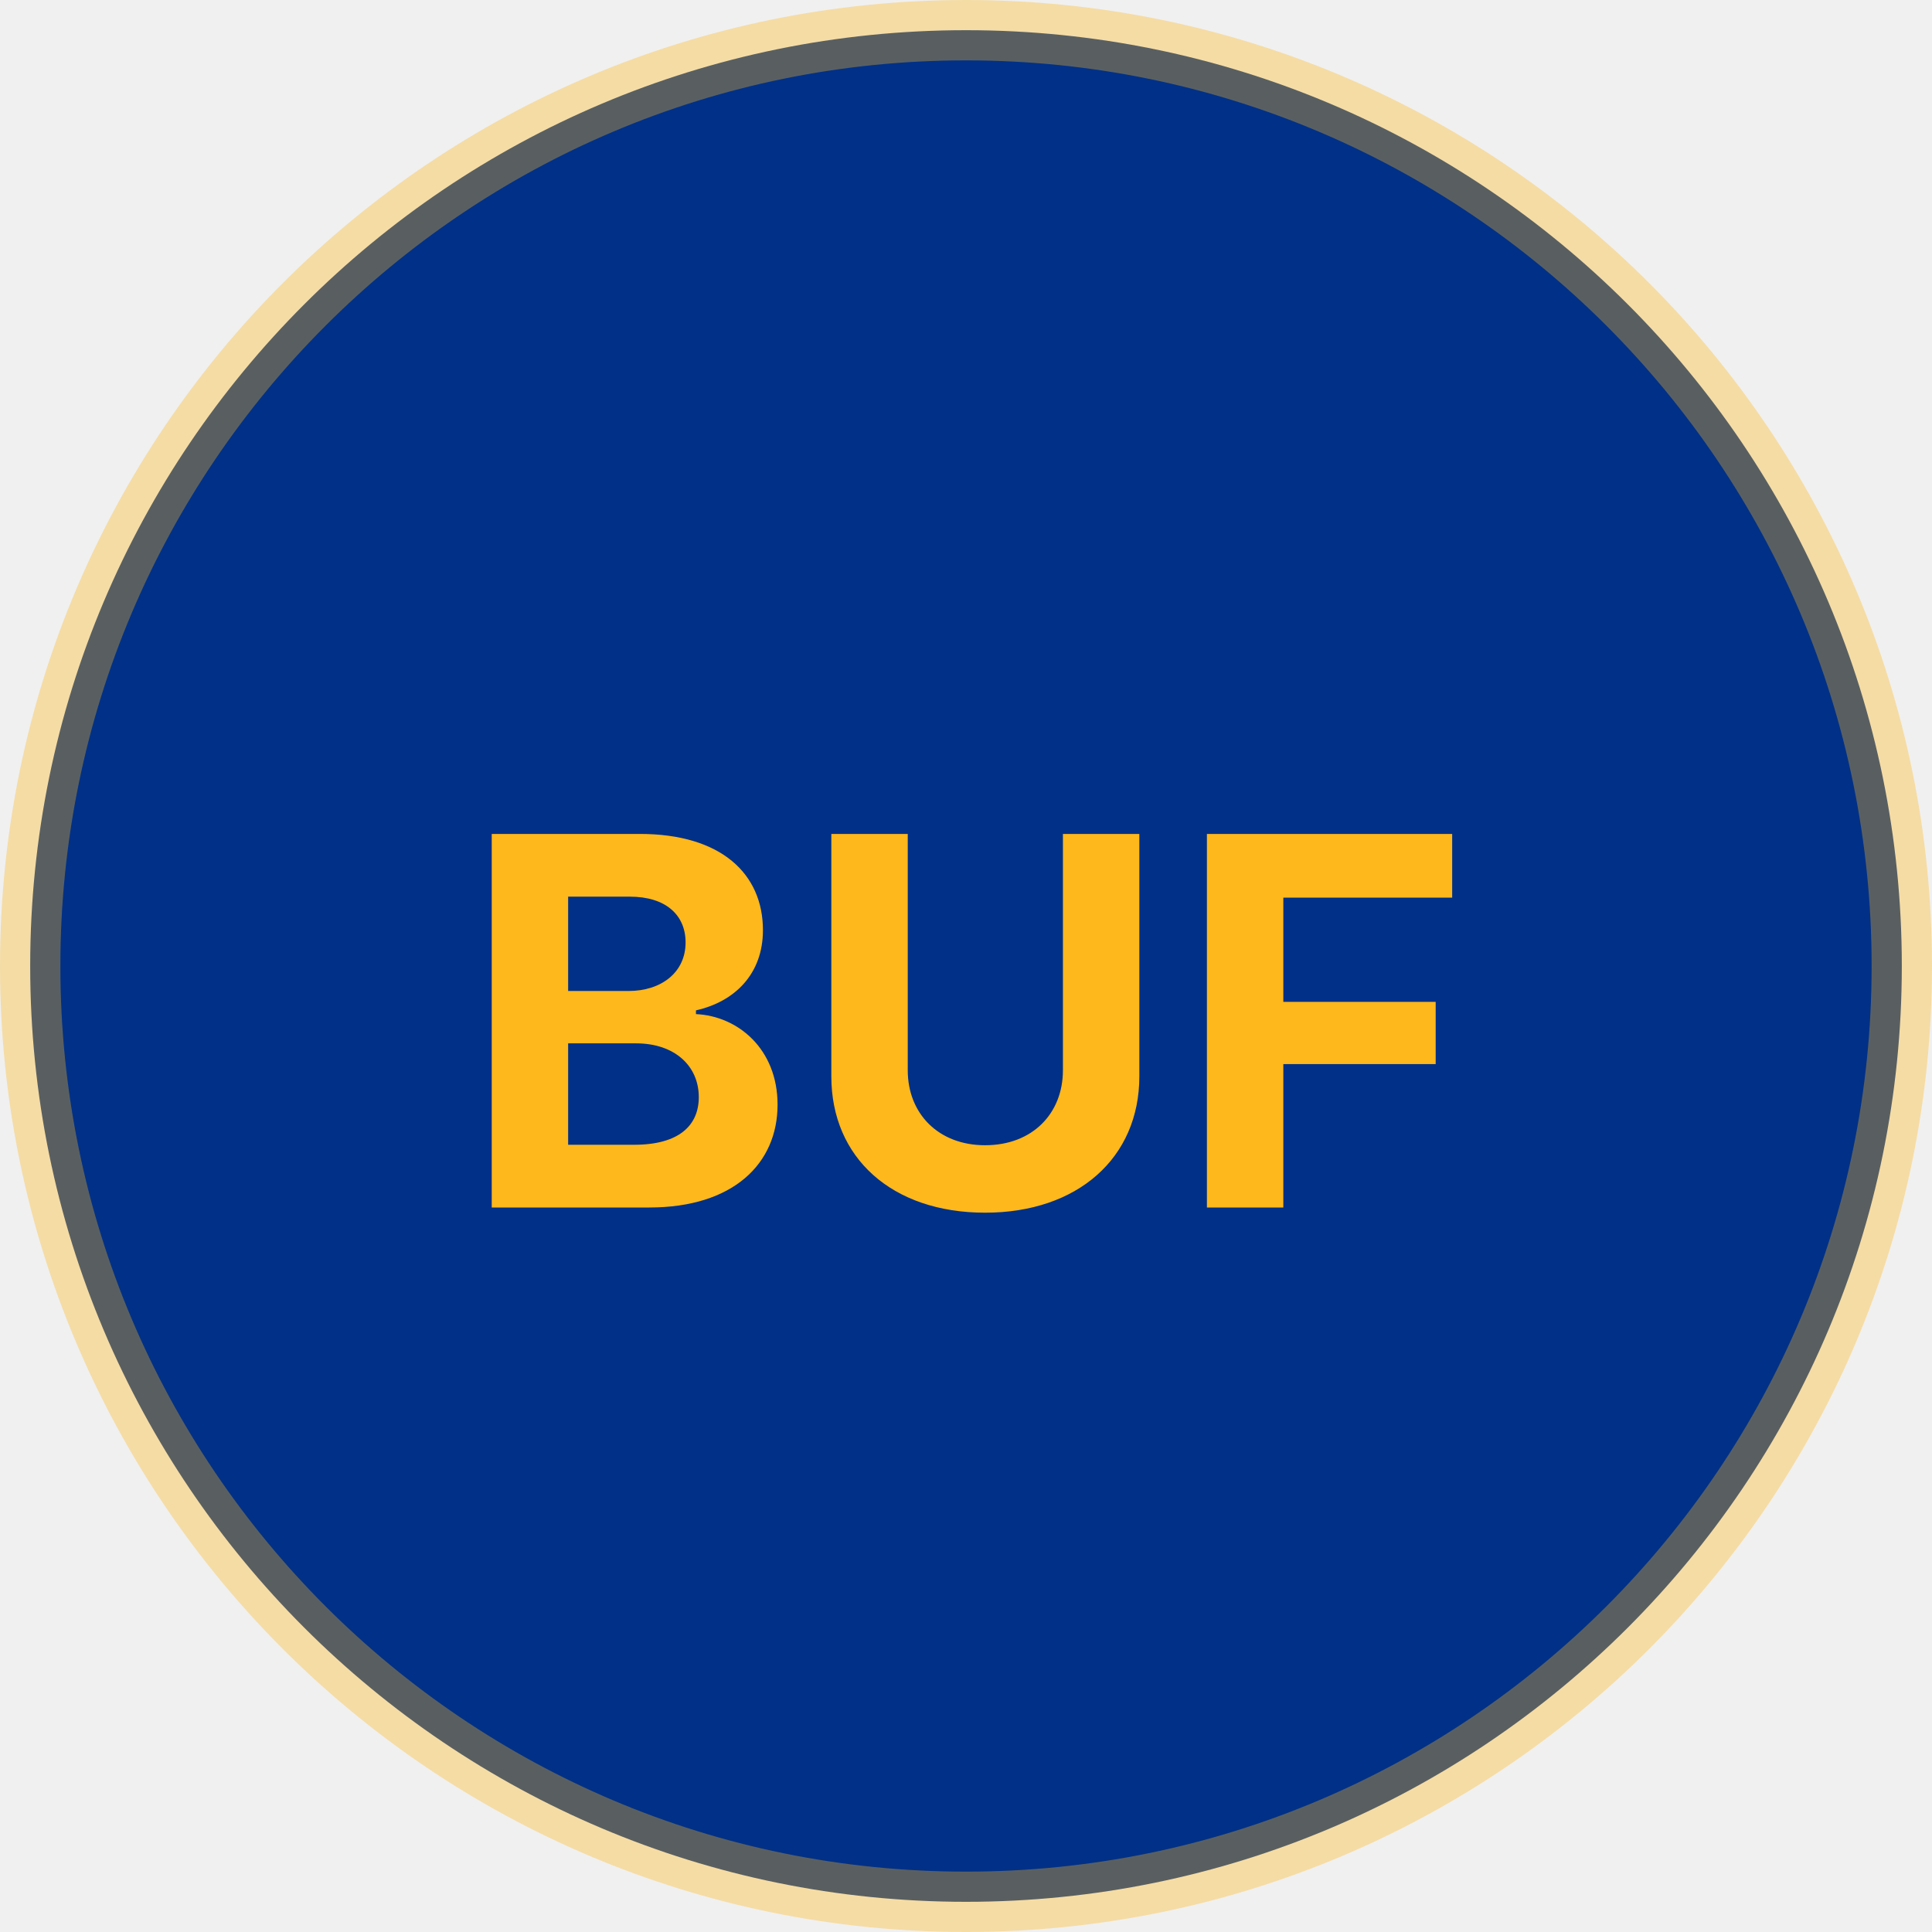
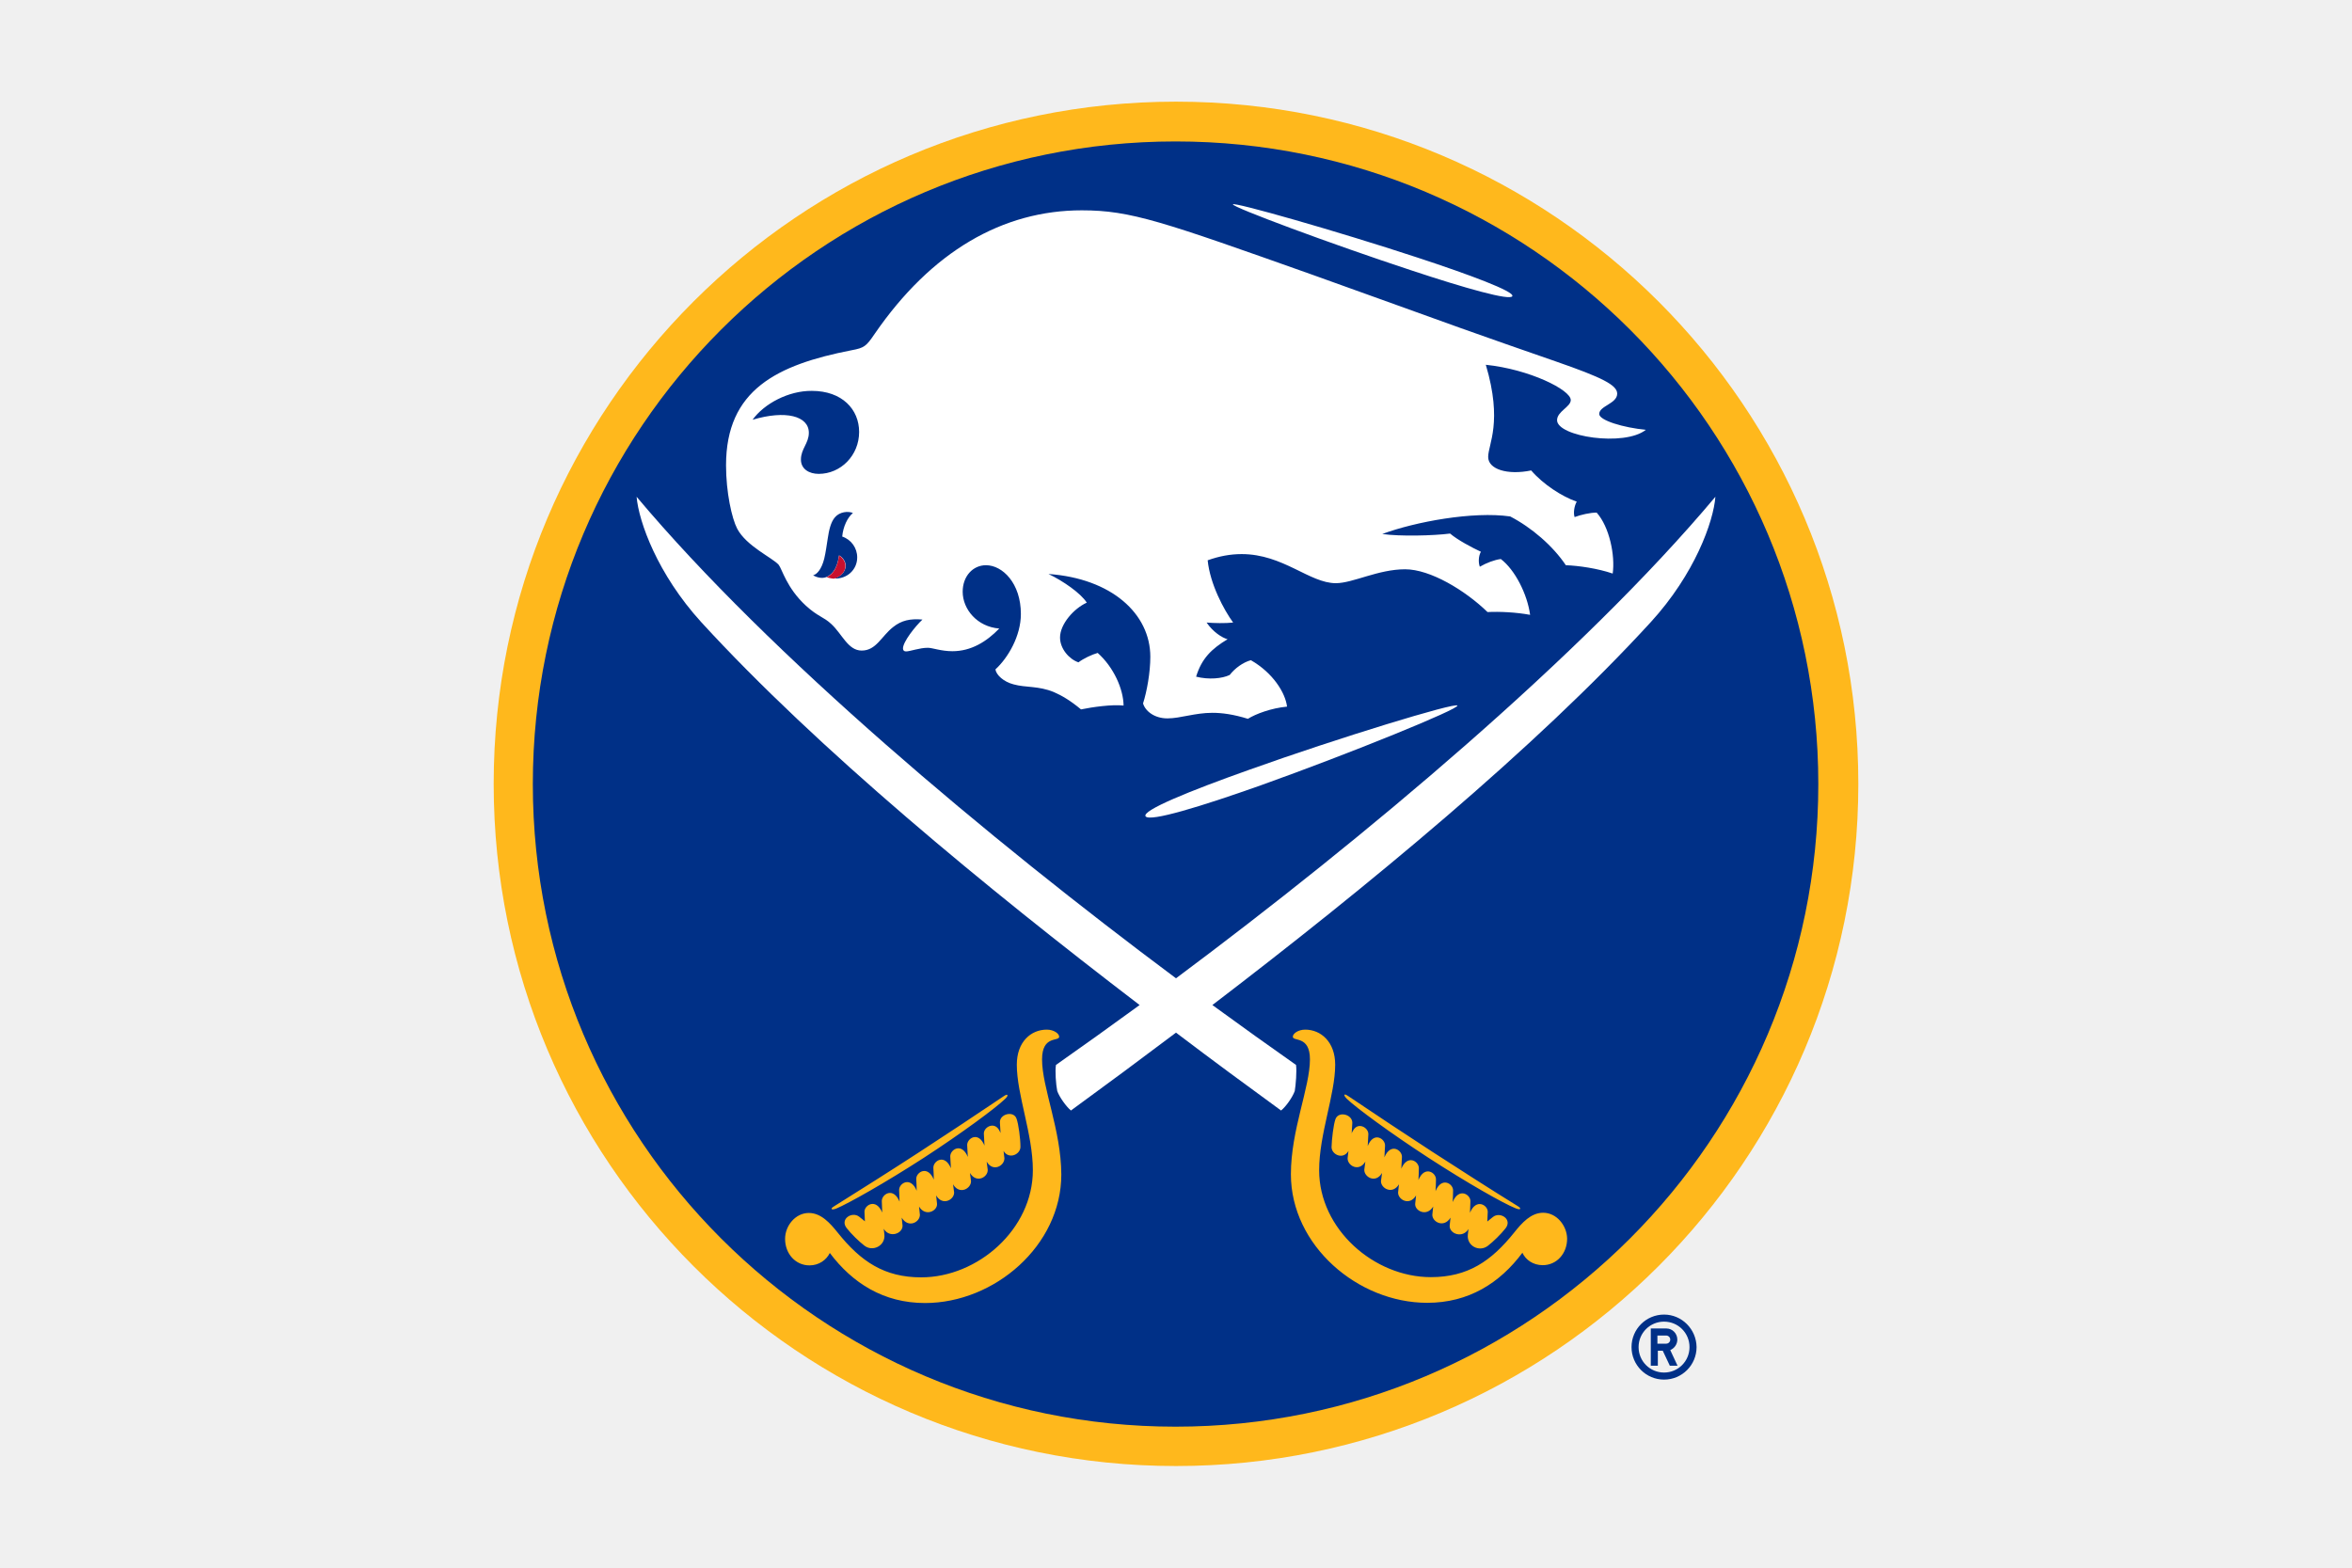
- <svg xmlns="http://www.w3.org/2000/svg" viewBox="0 0 64 64" role="img" aria-label="Buffalo Sabres">
-   <circle cx="32" cy="32" r="31" fill="#003087" />
-   <circle cx="32" cy="32" r="31" fill="none" stroke="rgba(255,184,28,0.35)" stroke-width="2" />
-   <text x="32" y="40" text-anchor="middle" font-family="system-ui,-apple-system,sans-serif" font-size="17" font-weight="700" fill="#FFB81C">BUF</text>
+ <svg xmlns="http://www.w3.org/2000/svg" viewBox="0 0 960 640">
+   <path fill="#ffb81c" d="M480 598.5c-153.791 0-278.5-124.709-278.5-278.5S326.209 41.5 480 41.5 758.5 166.209 758.5 320 633.791 598.5 480 598.5" />
+   <path fill="#003087" d="M479.825 582.43c-144.883 0-262.344-117.461-262.344-262.344S334.942 57.742 479.825 57.742s262.344 117.461 262.344 262.344S624.708 582.43 479.825 582.43" />
+   <path fill="#fff" d="M578.335 105.076c21.833 7.162 39.736 13.886 38.95 15.807-.786 2.009-19.3-3.231-41.133-10.479-32.924-10.829-73.446-25.938-72.922-26.986.35-1.048 42.182 10.83 75.105 21.658m16.506 182.96c.961 1.31-43.578 19.475-80.257 32.574-24.366 8.646-45.238 15.021-46.985 12.663-1.746-2.357 17.991-10.392 42.356-19.038 36.592-13.1 83.925-27.509 84.886-26.199m-293.957-72.223c-2.184-4.192-4.542-14.847-4.542-25.85 0-30.828 20.785-41.046 51.264-46.985 5.152-.96 5.938-1.572 9.432-6.724 23.142-33.623 52.224-50.39 84.536-50.39 19.999 0 33.012 4.628 94.056 26.286 16.506 5.851 36.243 13.1 60.696 21.833 11.702 4.192 24.54 8.646 38.6 13.536 19.126 6.638 25.152 9.694 25.152 13.188 0 4.104-7.336 4.977-7.336 8.296 0 2.62 9.868 5.589 19.038 6.463-8.733 6.986-36.242 2.794-36.242-3.93 0-3.581 5.589-5.415 5.589-8.21 0-4.191-16.942-12.575-34.671-14.409 6.987 23.492.961 32.4.961 37.64 0 4.978 7.772 7.51 17.553 5.502 4.891 5.676 12.576 10.654 18.602 12.75-.96 1.572-1.485 4.541-.873 6.288 2.532-.961 6.375-1.834 8.995-1.834 5.24 5.851 7.598 17.553 6.55 24.889-6.113-2.096-13.973-3.231-19.126-3.406-5.327-7.947-13.973-15.37-22.706-19.911-15.196-2.184-38.775 2.183-52.224 7.161 7.074 1.048 20.96.699 27.684-.175 3.056 2.62 8.995 5.764 12.576 7.423-1.048 1.834-1.048 4.542-.437 6.114 2.707-1.572 5.938-2.795 8.558-3.144 5.764 4.366 10.83 14.322 11.965 22.793-5.589-1.048-12.576-1.397-17.379-1.135-9.17-8.908-23.405-17.466-33.623-17.466-11.09 0-21.309 5.676-28.295 5.676-10.742 0-21.484-11.877-38.426-11.877-4.716 0-9.257.873-13.886 2.533.961 9.694 6.638 20.261 10.393 25.413-3.057.35-7.86.262-10.829 0 2.62 3.843 6.288 6.201 8.558 6.812-6.55 3.93-10.567 7.86-12.838 15.283 5.153 1.31 10.655.786 13.712-.699 2.095-2.707 5.414-5.152 8.645-6.025 8.995 5.152 14.061 13.274 14.76 18.95-6.463.612-12.75 2.97-15.982 4.978-5.939-1.834-10.567-2.445-14.497-2.445-7.162 0-13.013 2.271-18.34 2.271-5.415 0-9.082-3.057-9.956-6.114 1.572-4.89 2.97-12.663 2.97-19.038 0-17.553-15.807-31.963-41.57-33.797 6.026 2.882 13.187 7.86 15.632 11.702-5.24 2.358-10.916 8.734-10.916 14.235 0 4.542 3.668 8.821 7.51 10.131 2.096-1.572 5.415-3.144 7.86-3.843 6.55 5.851 10.48 14.759 10.567 21.484-4.716-.524-12.75.611-17.379 1.572-4.279-3.581-7.86-5.677-11.09-7.074-6.376-2.62-11.44-1.747-16.419-3.144-4.105-1.048-7.074-3.843-7.423-6.113 5.152-4.716 10.392-13.624 10.392-22.619 0-12.576-7.51-19.912-14.235-19.912-5.327 0-9.519 4.454-9.519 10.829 0 7.162 5.938 14.323 14.934 15.021-5.24 5.415-11.528 9.258-19.126 9.258-4.629 0-8.122-1.398-10.043-1.398-3.406 0-7.249 1.485-8.908 1.485-.786 0-1.223-.437-1.223-1.223 0-2.707 4.978-8.995 7.948-11.789-5.066-.437-8.559.349-11.965 3.056-4.803 3.755-6.899 9.607-12.838 9.607-5.589 0-7.947-6.725-12.4-10.83-3.145-2.969-5.415-2.969-10.393-7.51-7.86-7.249-9.694-14.934-11.09-16.68-2.534-2.882-13.188-7.598-16.943-14.759m48.992 11.789a8.95 8.95 0 0 0-6.113-8.558c.35-4.017 2.184-7.86 4.367-9.607-1.921-.873-5.415-.524-7.336 1.747-1.747 2.009-2.445 5.327-2.969 8.821-.437 2.707-.786 5.501-1.398 8.034-1.048 4.279-2.969 6.463-4.541 6.812 1.397.873 3.668 1.485 5.502.699 3.057-1.398 4.541-4.629 5.065-8.821 1.398.699 2.708 2.358 2.708 4.192 0 2.533-2.009 4.454-4.804 5.24 5.328.349 9.519-3.581 9.519-8.559m-42.705-56.241c13.449-4.017 22.969-1.572 22.969 5.327 0 4.279-3.232 6.55-3.232 10.917 0 3.93 3.406 5.851 7.249 5.851 8.995 0 16.505-7.511 16.505-17.117 0-9.17-6.899-16.768-19.3-16.768-9.519-.087-19.475 5.24-24.191 11.79" />
+   <path fill="#ffb81c" d="M629.861 495.099c-4.978 0-8.646 4.105-11.79 8.035-9.432 11.79-19.038 18.252-34.059 18.252-23.143 0-45.587-19.562-45.587-43.665 0-14.672 6.55-30.916 6.55-43.055 0-9.344-5.852-14.322-12.227-14.322-2.969 0-5.065 1.659-5.065 2.882 0 2.096 6.986-.612 6.986 9.257 0 11.528-7.772 28.819-7.772 46.897 0 29.081 27.335 52.486 55.63 52.486 16.942 0 29.605-8.034 38.863-20.436 1.309 2.882 4.366 5.066 8.296 5.066 5.677 0 9.956-4.716 9.956-10.829-.088-5.328-4.279-10.568-9.78-10.568m-80.083-46.46c3.755 3.581 17.553 13.799 33.273 24.016 15.72 10.218 30.653 18.689 35.544 20.611 1.048.436 1.747.524 1.834.262.175-.262.087-.524-1.223-1.31-11.004-6.812-22.968-14.497-34.583-22.008a2583 2583 0 0 1-34.147-22.619c-1.31-.873-1.572-.873-1.746-.611-.088.262.262.873 1.048 1.659m.611 21.222c-.087.436-.087.96-.175 1.484-.087.524-.087.961-.174 1.485-.088 3.057 4.628 5.764 7.248 1.397-.174 1.136-.262 2.184-.436 3.319-.088 2.969 4.628 5.764 7.248 1.31-.175 1.135-.262 2.183-.437 3.318-.087 2.97 4.716 5.677 7.336 1.31-.087 1.136-.262 2.184-.349 3.319-.087 2.969 4.716 5.677 7.336 1.223-.088 1.135-.262 2.183-.35 3.318-.349 2.969 4.716 5.589 7.336 1.223l-.349 3.318c-.087 2.97 4.716 5.59 7.423 1.223l-.349 3.319c-.088 3.318 5.327 5.24 7.685 1.31-.087.873-.175 1.397-.262 2.27-.524 4.629 4.629 7.249 8.122 4.629 2.27-1.747 5.327-4.716 7.248-7.161 2.97-3.756-2.27-6.987-5.152-4.629-.786.611-1.485 1.223-2.271 1.834.087-1.31.087-2.62.175-3.93.087-2.707-4.716-5.764-7.249.349.088-1.571.088-3.143.175-4.715.087-2.708-4.716-5.764-7.249.349.088-1.572.175-3.144.175-4.716.087-2.795-4.716-5.764-7.161.262.087-1.572.175-3.144.175-4.803.087-2.708-4.629-5.851-7.162.262.088-1.572.175-3.144.175-4.803.087-2.795-4.628-5.852-7.16.174.086-1.572.174-3.231.261-4.803.087-2.795-4.629-5.939-7.16.175.086-1.572.173-3.232.261-4.804.087-2.794-4.629-5.938-7.074.175.087-1.572.175-3.231.262-4.803.087-2.707-4.192-5.153-6.2-1.572a5.3 5.3 0 0 0-.612 1.223c.087-1.398.175-2.882.262-4.28.087-3.493-5.677-4.978-6.899-1.484-.786 2.27-1.485 8.034-1.572 11.353 0 3.056 4.716 5.327 6.9 1.572M425.33 432.483c0-9.956 6.987-7.161 6.987-9.257 0-1.223-2.096-2.882-5.065-2.882-6.463 0-12.227 4.978-12.227 14.322 0 12.227 6.55 28.383 6.55 43.055 0 24.103-22.444 43.753-45.587 43.753-15.021 0-24.627-6.463-34.059-18.253-3.144-3.93-6.812-8.034-11.79-8.034-5.502 0-9.694 5.24-9.694 10.567 0 6.113 4.28 10.829 9.956 10.829 3.843 0 6.899-2.183 8.297-5.065 9.257 12.314 21.92 20.435 38.862 20.435 28.295 0 55.63-23.404 55.63-52.486-.087-18.165-7.86-35.369-7.86-46.984m-83.925 60.87c4.803-2.009 19.737-10.393 35.544-20.61 15.719-10.218 29.518-20.436 33.273-24.104.873-.786 1.135-1.397.961-1.572-.175-.262-.437-.262-1.747.612a2593 2593 0 0 1-34.147 22.618c-11.527 7.511-23.579 15.109-34.583 22.008-1.31.786-1.397 1.048-1.222 1.31.174.174.873.174 1.921-.262m66.721-35.107c.087 1.397.175 2.882.262 4.279l-.611-1.223c-2.096-3.58-6.375-1.048-6.201 1.572.088 1.572.175 3.231.262 4.803-2.532-6.113-7.161-2.882-7.074-.174.088 1.572.175 3.231.262 4.803-2.532-6.113-7.248-2.969-7.161-.175.088 1.572.175 3.232.262 4.804-2.532-6.114-7.248-2.97-7.161-.175.087 1.572.175 3.144.175 4.803-2.533-6.113-7.249-2.969-7.161-.262.087 1.572.174 3.144.174 4.803-2.445-6.026-7.248-3.056-7.161-.262.087 1.572.087 3.144.175 4.716-2.533-6.113-7.249-3.056-7.249-.262.087 1.572.087 3.144.175 4.716-2.533-6.026-7.249-3.056-7.249-.349.088 1.31.088 2.62.175 3.93-.786-.612-1.485-1.223-2.271-1.834-2.882-2.358-8.121.873-5.152 4.628 1.921 2.446 4.978 5.415 7.248 7.162 3.406 2.619 8.646-.001 8.122-4.629-.087-.873-.175-1.397-.262-2.271 2.358 3.93 7.773 2.009 7.685-1.31-.087-1.048-.262-2.183-.349-3.231 2.707 4.454 7.51 1.834 7.423-1.223l-.349-3.318c2.62 4.366 7.685 1.746 7.336-1.223-.088-1.135-.262-2.183-.35-3.318 2.62 4.454 7.423 1.746 7.336-1.223l-.436-3.319c2.619 4.454 7.423 1.747 7.335-1.31-.174-1.135-.262-2.183-.436-3.318 2.707 4.454 7.423 1.659 7.248-1.31-.174-1.135-.262-2.183-.436-3.319 2.619 4.454 7.335 1.66 7.248-1.397l-.175-1.485c-.087-.524-.087-.96-.174-1.484 2.183 3.668 6.986 1.397 6.899-1.747 0-3.319-.786-9.17-1.572-11.353-1.135-3.493-6.987-2.009-6.812 1.485" />
+   <path fill="#fff" d="M480 399.386c-76.59-57.115-165.668-131.696-220.163-196.583.874 10.218 8.559 31.614 26.375 51.176 47.246 51.613 116.063 108.291 178.942 156.323-11.877 8.646-23.318 16.855-34.147 24.453-.437 2.445 0 8.122.524 10.654.873 2.446 3.668 6.376 5.589 7.948A3270 3270 0 0 0 480 421.568c14.846 11.266 29.343 21.92 42.88 31.789 2.008-1.572 4.716-5.502 5.589-7.948.437-2.532.873-8.121.524-10.654-10.829-7.598-22.27-15.807-34.147-24.453 62.879-48.032 131.696-104.71 178.942-156.323 17.903-19.562 25.589-40.958 26.375-51.176C645.668 267.777 556.59 342.271 480 399.386" />
+   <path fill="#c8102e" d="M340.357 236.25c2.707-.786 4.716-2.707 4.716-5.24 0-1.834-1.31-3.493-2.62-4.192-.524 4.192-2.009 7.424-5.065 8.821.524.174 1.659.524 2.969.611" />
+   <path fill="#003087" d="M679.203 536.668c-7.336 0-13.274 5.939-13.274 13.274s5.938 13.275 13.274 13.275 13.274-5.939 13.274-13.275c-.087-7.335-6.025-13.274-13.274-13.274m0 23.667c-5.764 0-10.392-4.629-10.392-10.393s4.628-10.392 10.392-10.392 10.393 4.628 10.393 10.392-4.629 10.393-10.393 10.393m5.415-13.449c0-2.533-2.009-4.541-4.454-4.541h-6.375v15.195h2.881v-6.113h2.009l2.882 6.113h3.144l-2.969-6.375c1.659-.699 2.882-2.358 2.882-4.279m-4.542 1.659h-3.58v-3.319h3.58c.874 0 1.66.699 1.66 1.66 0 .873-.699 1.659-1.66 1.659" />
</svg>
